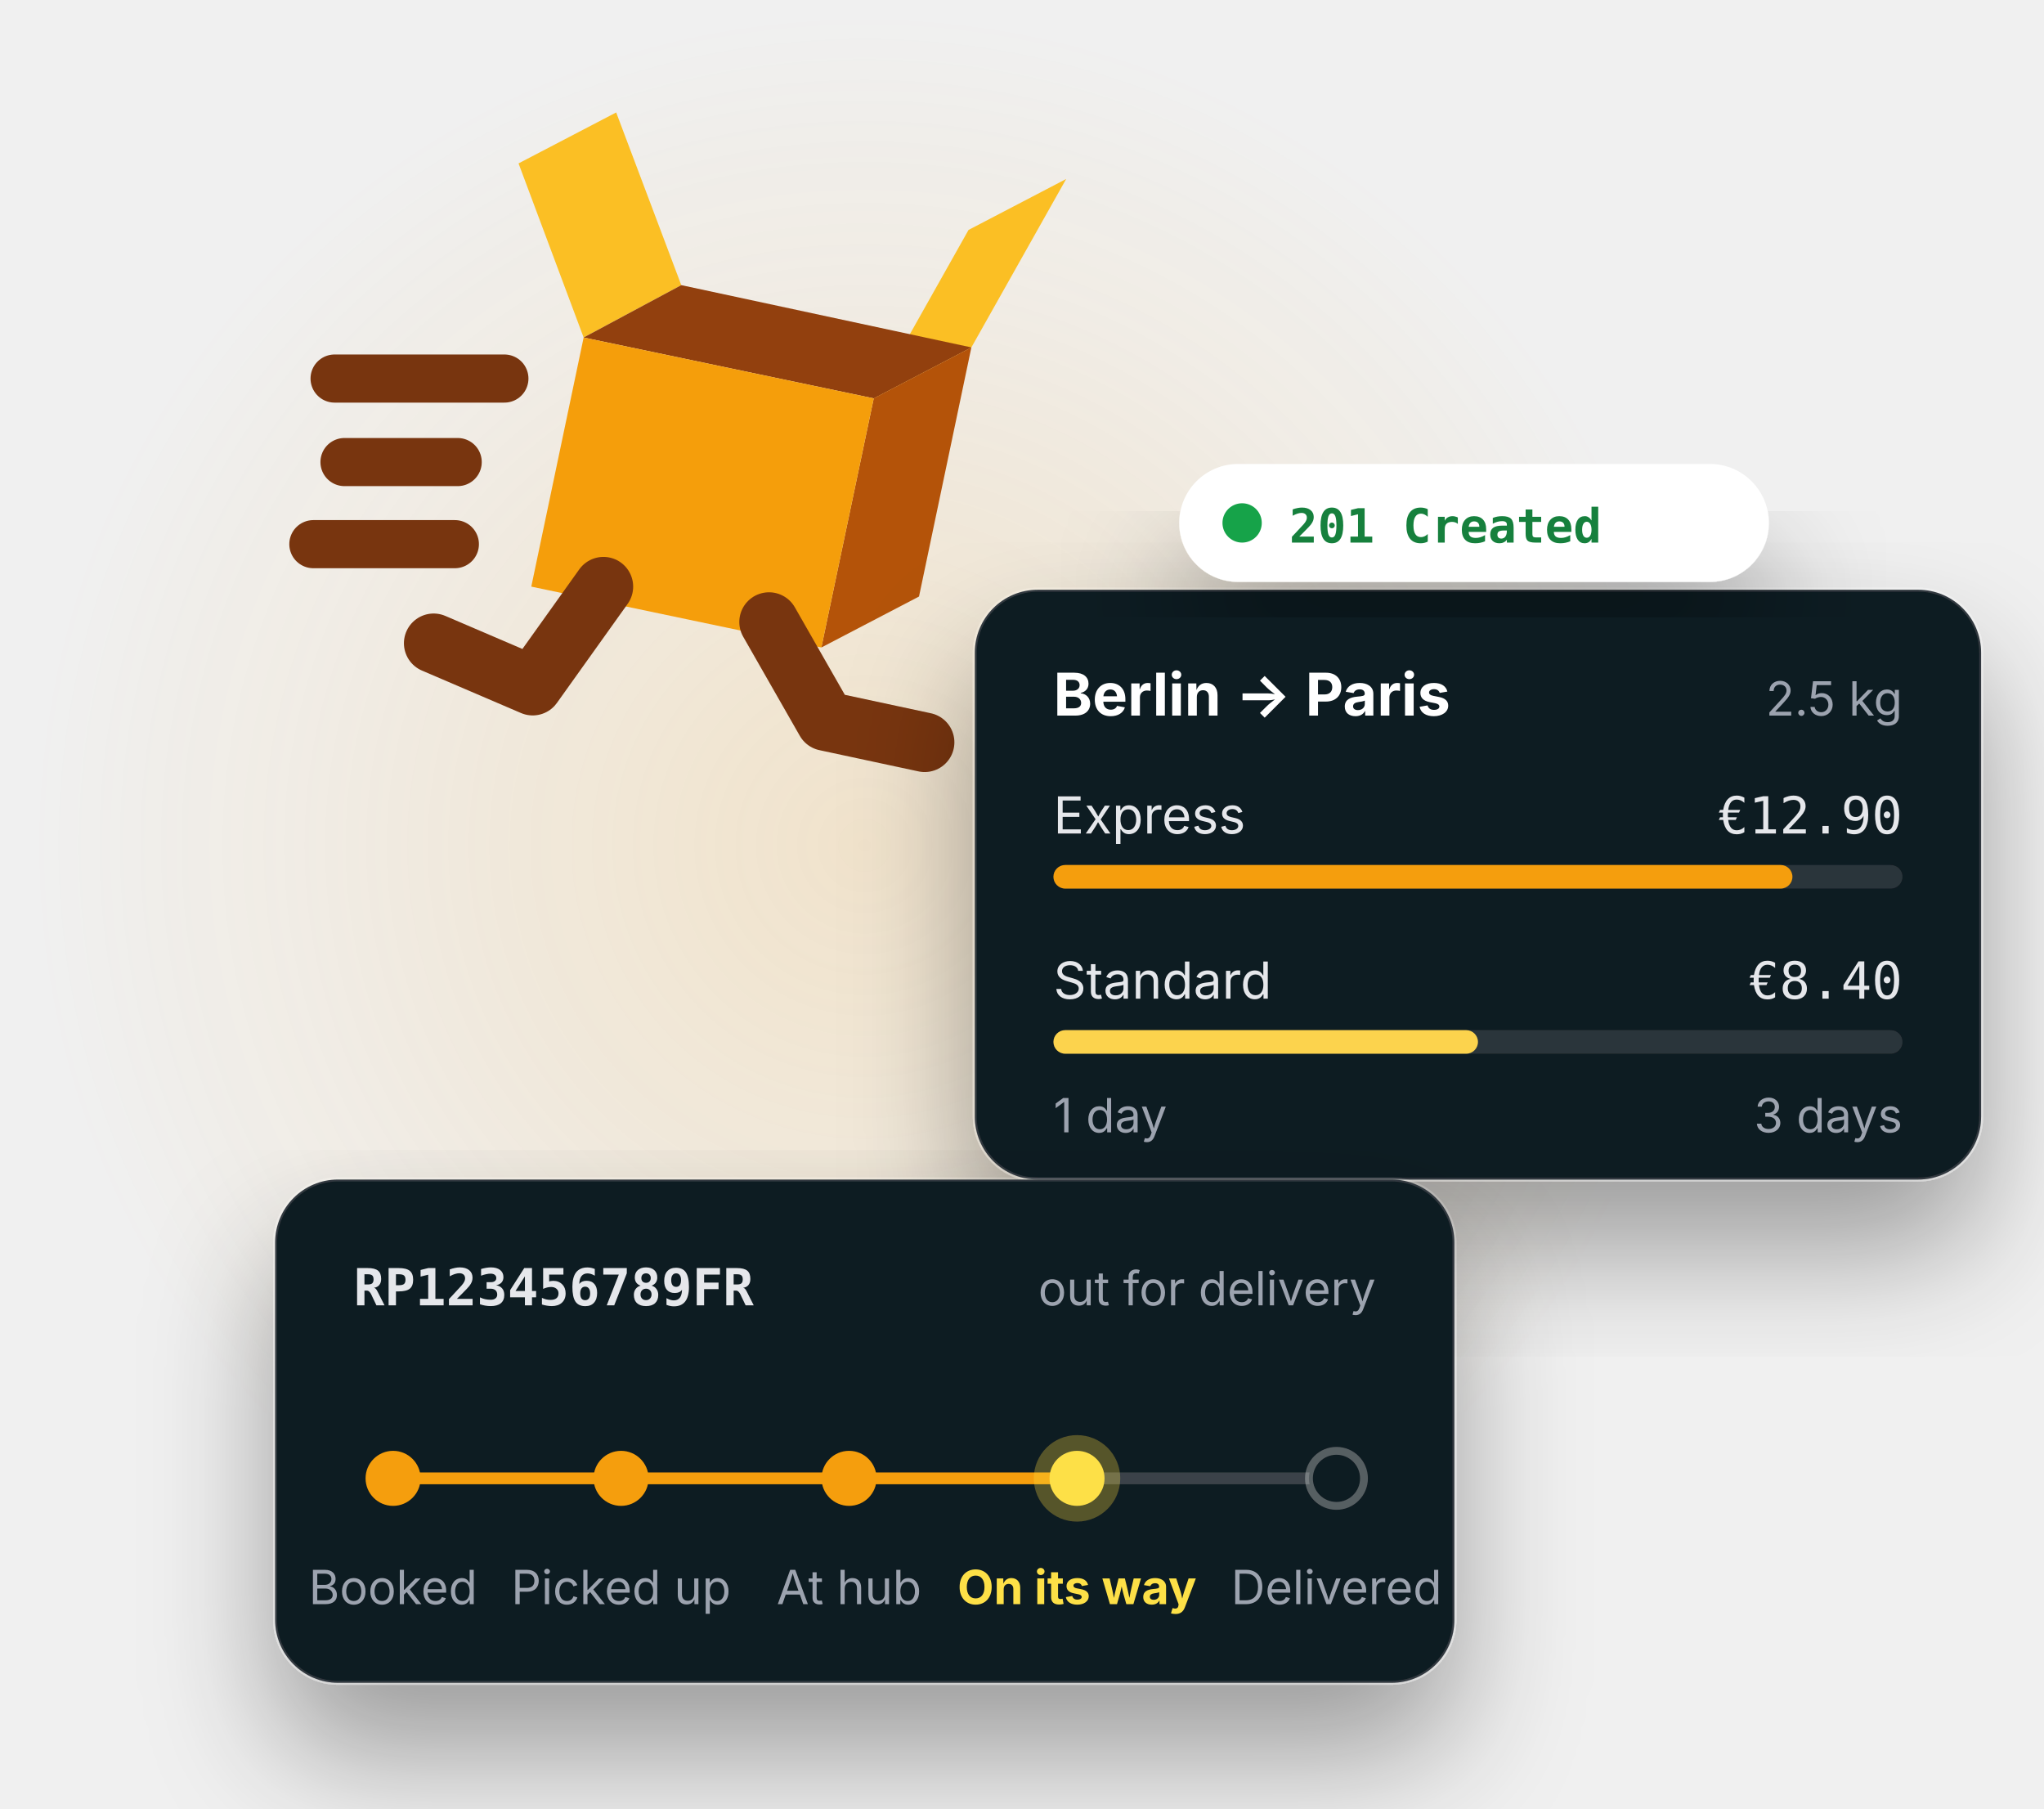
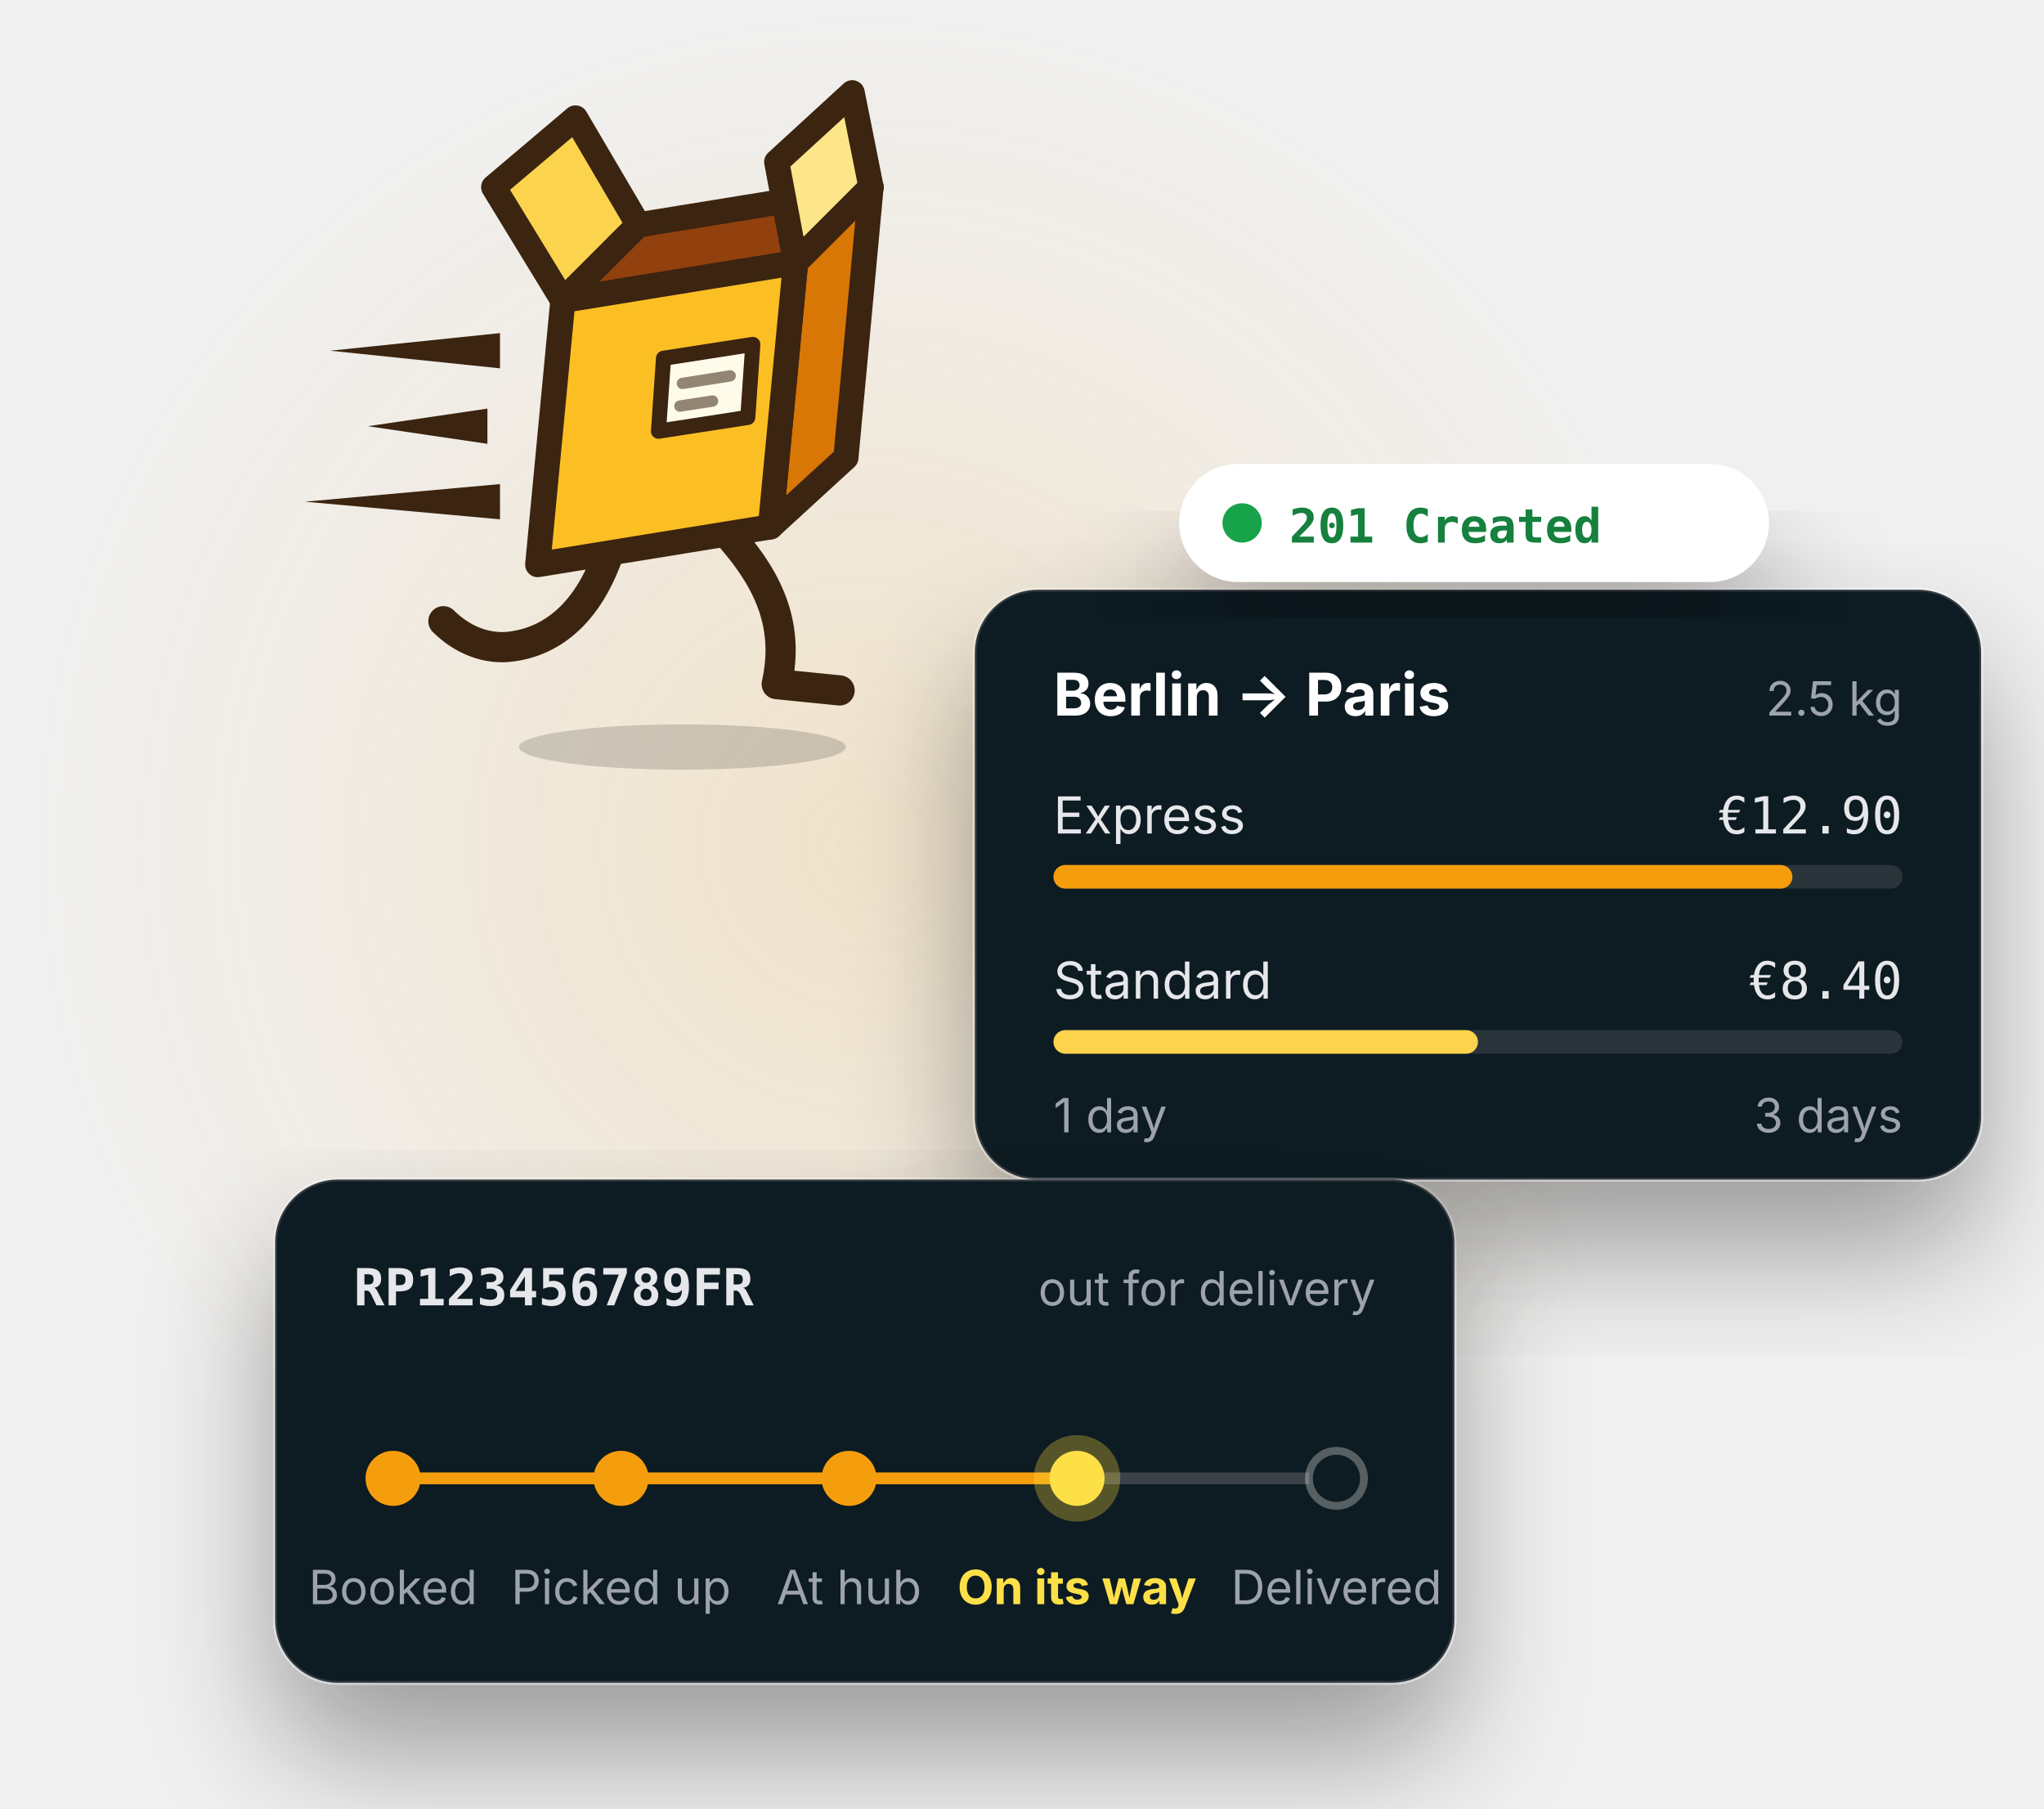
<svg xmlns="http://www.w3.org/2000/svg" viewBox="0 0 520 460" role="img" aria-labelledby="hero-title">
  <defs>
    <radialGradient id="glow" cx="0.5" cy="0.5" r="0.5">
      <stop offset="0" stop-color="#f59e0b" stop-opacity="0.16" />
      <stop offset="1" stop-color="#f59e0b" stop-opacity="0" />
    </radialGradient>
    <filter id="shadow" x="-20%" y="-20%" width="140%" height="150%">
      <feDropShadow dx="0" dy="18" stdDeviation="16" flood-color="#000000" flood-opacity="0.35" />
    </filter>
    <style>
      text { font-family: ui-sans-serif, system-ui, -apple-system, 'Segoe UI', sans-serif; }
      .mono { font-family: ui-monospace, SFMono-Regular, Menlo, monospace; }
      .card { fill: #0f1a20; stroke: rgba(255,255,255,0.14); }
      .h { fill: #ffffff; font-weight: 700; font-size: 15px; }
      .t { fill: #e5e7eb; font-size: 13px; }
      .m { fill: #9ca3af; font-size: 12px; }
      .track { fill: rgba(255,255,255,0.12); }
    </style>
  </defs>
  <circle cx="220" cy="215" r="210" fill="url(#glow)" />
-   <g transform="translate(70 25) scale(3.6)">
-     <path d="M16.2 19.8 L4.2 19.8" fill="none" stroke="#78350f" stroke-width="3.4" stroke-linecap="round" stroke-linejoin="round" />
-     <path d="M12.9 25.7 L4.9 25.7" fill="none" stroke="#78350f" stroke-width="3.4" stroke-linecap="round" stroke-linejoin="round" />
-     <path d="M12.7 31.5 L2.7 31.5" fill="none" stroke="#78350f" stroke-width="3.4" stroke-linecap="round" stroke-linejoin="round" />
-     <path d="M21.8 16.9 L28.7 13.2 L24.1 1 L17.2 4.6 Z" fill="#fbbf24" />
-     <path d="M42.3 21.2 L49.2 17.6 L55.9 5.7 L49 9.3 Z" fill="#fbbf24" />
-     <path d="M21.8 16.9 L28.7 13.2 L49.2 17.6 L42.3 21.2 Z" fill="#92400e" />
-     <path d="M42.3 21.2 L49.2 17.6 L45.5 35.2 L38.6 38.8 Z" fill="#b45309" />
-     <path d="M21.8 16.9 L42.3 21.2 L38.6 38.8 L18.1 34.5 Z" fill="#f59e0b" />
-     <path d="M23.2 34.5 L18.2 41.5 L11.2 38.5" fill="none" stroke="#78350f" stroke-width="4.2" stroke-linecap="round" stroke-linejoin="round" />
-     <path d="M34.9 37 L38.9 44 L45.9 45.5" fill="none" stroke="#78350f" stroke-width="4.2" stroke-linecap="round" stroke-linejoin="round" />
+   <g transform="translate(68 22) scale(3.2)">
+     <ellipse cx="33" cy="52.5" rx="13" ry="1.8" fill="#000" opacity="0.16" />
+     <g fill="#3b2410">
+       <path d="M18.5 19.6 L18.5 22.4 L5 21 Z" />
+       <path d="M17.5 25.6 L17.5 28.4 L8 27 Z" />
+       <path d="M18.5 31.6 L18.5 34.4 L3 33 Z" />
+     </g>
+     <g fill="none" stroke="#3b2410" stroke-width="2.4" stroke-linecap="round" stroke-linejoin="round">
+       <path d="M27 37.5 C25.5 41.5 23 44 19.5 44.5 C17.5 44.8 15.5 44 14 42.5" />
+       <path d="M37 36 C40 39.5 41.5 43 40.5 47.5 L45.5 48" />
+     </g>
+     <g stroke="#3b2410" stroke-width="2" stroke-linejoin="round">
+       <path d="M23.5 17 L29.5 11 L24.5 2.5 L18 8 Z" fill="#fcd34d" />
+       <path d="M23.5 17 L42 14 L48 8 L29.5 11 Z" fill="#92400e" />
+       <path d="M42 14 L48 8 L46.5 0.5 L40.5 6 Z" fill="#fde68a" />
+       <path d="M42 14 L48 8 L46 29.5 L40 35 Z" fill="#d97706" />
+       <path d="M23.5 17 L42 14 L40 35 L21.5 38 Z" fill="#fbbf24" />
+     </g>
+     <path d="M31.5 21.6 L38.6 20.5 L38.2 26.3 L31.1 27.4 Z" fill="#fffbeb" stroke="#3b2410" stroke-width="1.2" stroke-linejoin="round" />
+     <path d="M33 23.6 L36.8 23 M32.8 25.4 L35.4 25" stroke="#3b2410" stroke-width="0.9" stroke-linecap="round" opacity="0.55" />
  </g>
  <g>
    <g transform="translate(248 150)" filter="url(#shadow)">
      <rect width="256" height="150" rx="16" class="card" />
      <text x="20" y="32" class="h">Berlin → Paris</text>
      <text x="236" y="32" text-anchor="end" class="m">2.5 kg</text>
      <text x="20" y="62" class="t">Express</text>
      <text x="236" y="62" text-anchor="end" class="mono t">€12.90</text>
      <rect x="20" y="70" width="216" height="6" rx="3" class="track" />
      <rect x="20" y="70" width="188" height="6" rx="3" fill="#f59e0b" />
      <text x="20" y="104" class="t">Standard</text>
      <text x="236" y="104" text-anchor="end" class="mono t">€8.40</text>
      <rect x="20" y="112" width="216" height="6" rx="3" class="track" />
      <rect x="20" y="112" width="108" height="6" rx="3" fill="#fcd34d" />
      <text x="20" y="138" class="m">1 day</text>
      <text x="236" y="138" text-anchor="end" class="m">3 days</text>
    </g>
  </g>
  <g>
    <g transform="translate(300 118)" filter="url(#shadow)">
      <rect width="150" height="30" rx="15" fill="#ffffff" />
      <circle cx="16" cy="15" r="5" fill="#16a34a" />
      <text x="28" y="20" class="mono" font-size="12" font-weight="700" fill="#15803d">201 Created</text>
    </g>
  </g>
  <g>
    <g transform="translate(70 300)" filter="url(#shadow)">
      <rect width="300" height="128" rx="16" class="card" />
      <text x="20" y="32" class="mono t" font-weight="700">RP123456789FR</text>
      <text x="280" y="32" text-anchor="end" class="m">out for delivery</text>
      <path d="M30 76h172" stroke="#f59e0b" stroke-width="3" />
      <path d="M202 76h68" stroke="rgba(255,255,255,0.18)" stroke-width="3" />
      <g fill="#f59e0b">
        <circle cx="30" cy="76" r="7" />
        <circle cx="88" cy="76" r="7" />
        <circle cx="146" cy="76" r="7" />
      </g>
      <circle cx="204" cy="76" r="11" fill="#fde047" opacity="0.3" />
      <circle cx="204" cy="76" r="7" fill="#fde047" />
      <circle cx="270" cy="76" r="7" fill="#0f1a20" stroke="rgba(255,255,255,0.3)" stroke-width="2" />
      <g class="m" text-anchor="middle">
        <text x="30" y="108">Booked</text>
        <text x="88" y="108">Picked up</text>
        <text x="146" y="108">At hub</text>
        <text x="204" y="108" fill="#fde047" font-weight="700">On its way</text>
        <text x="270" y="108">Delivered</text>
      </g>
    </g>
  </g>
</svg>
